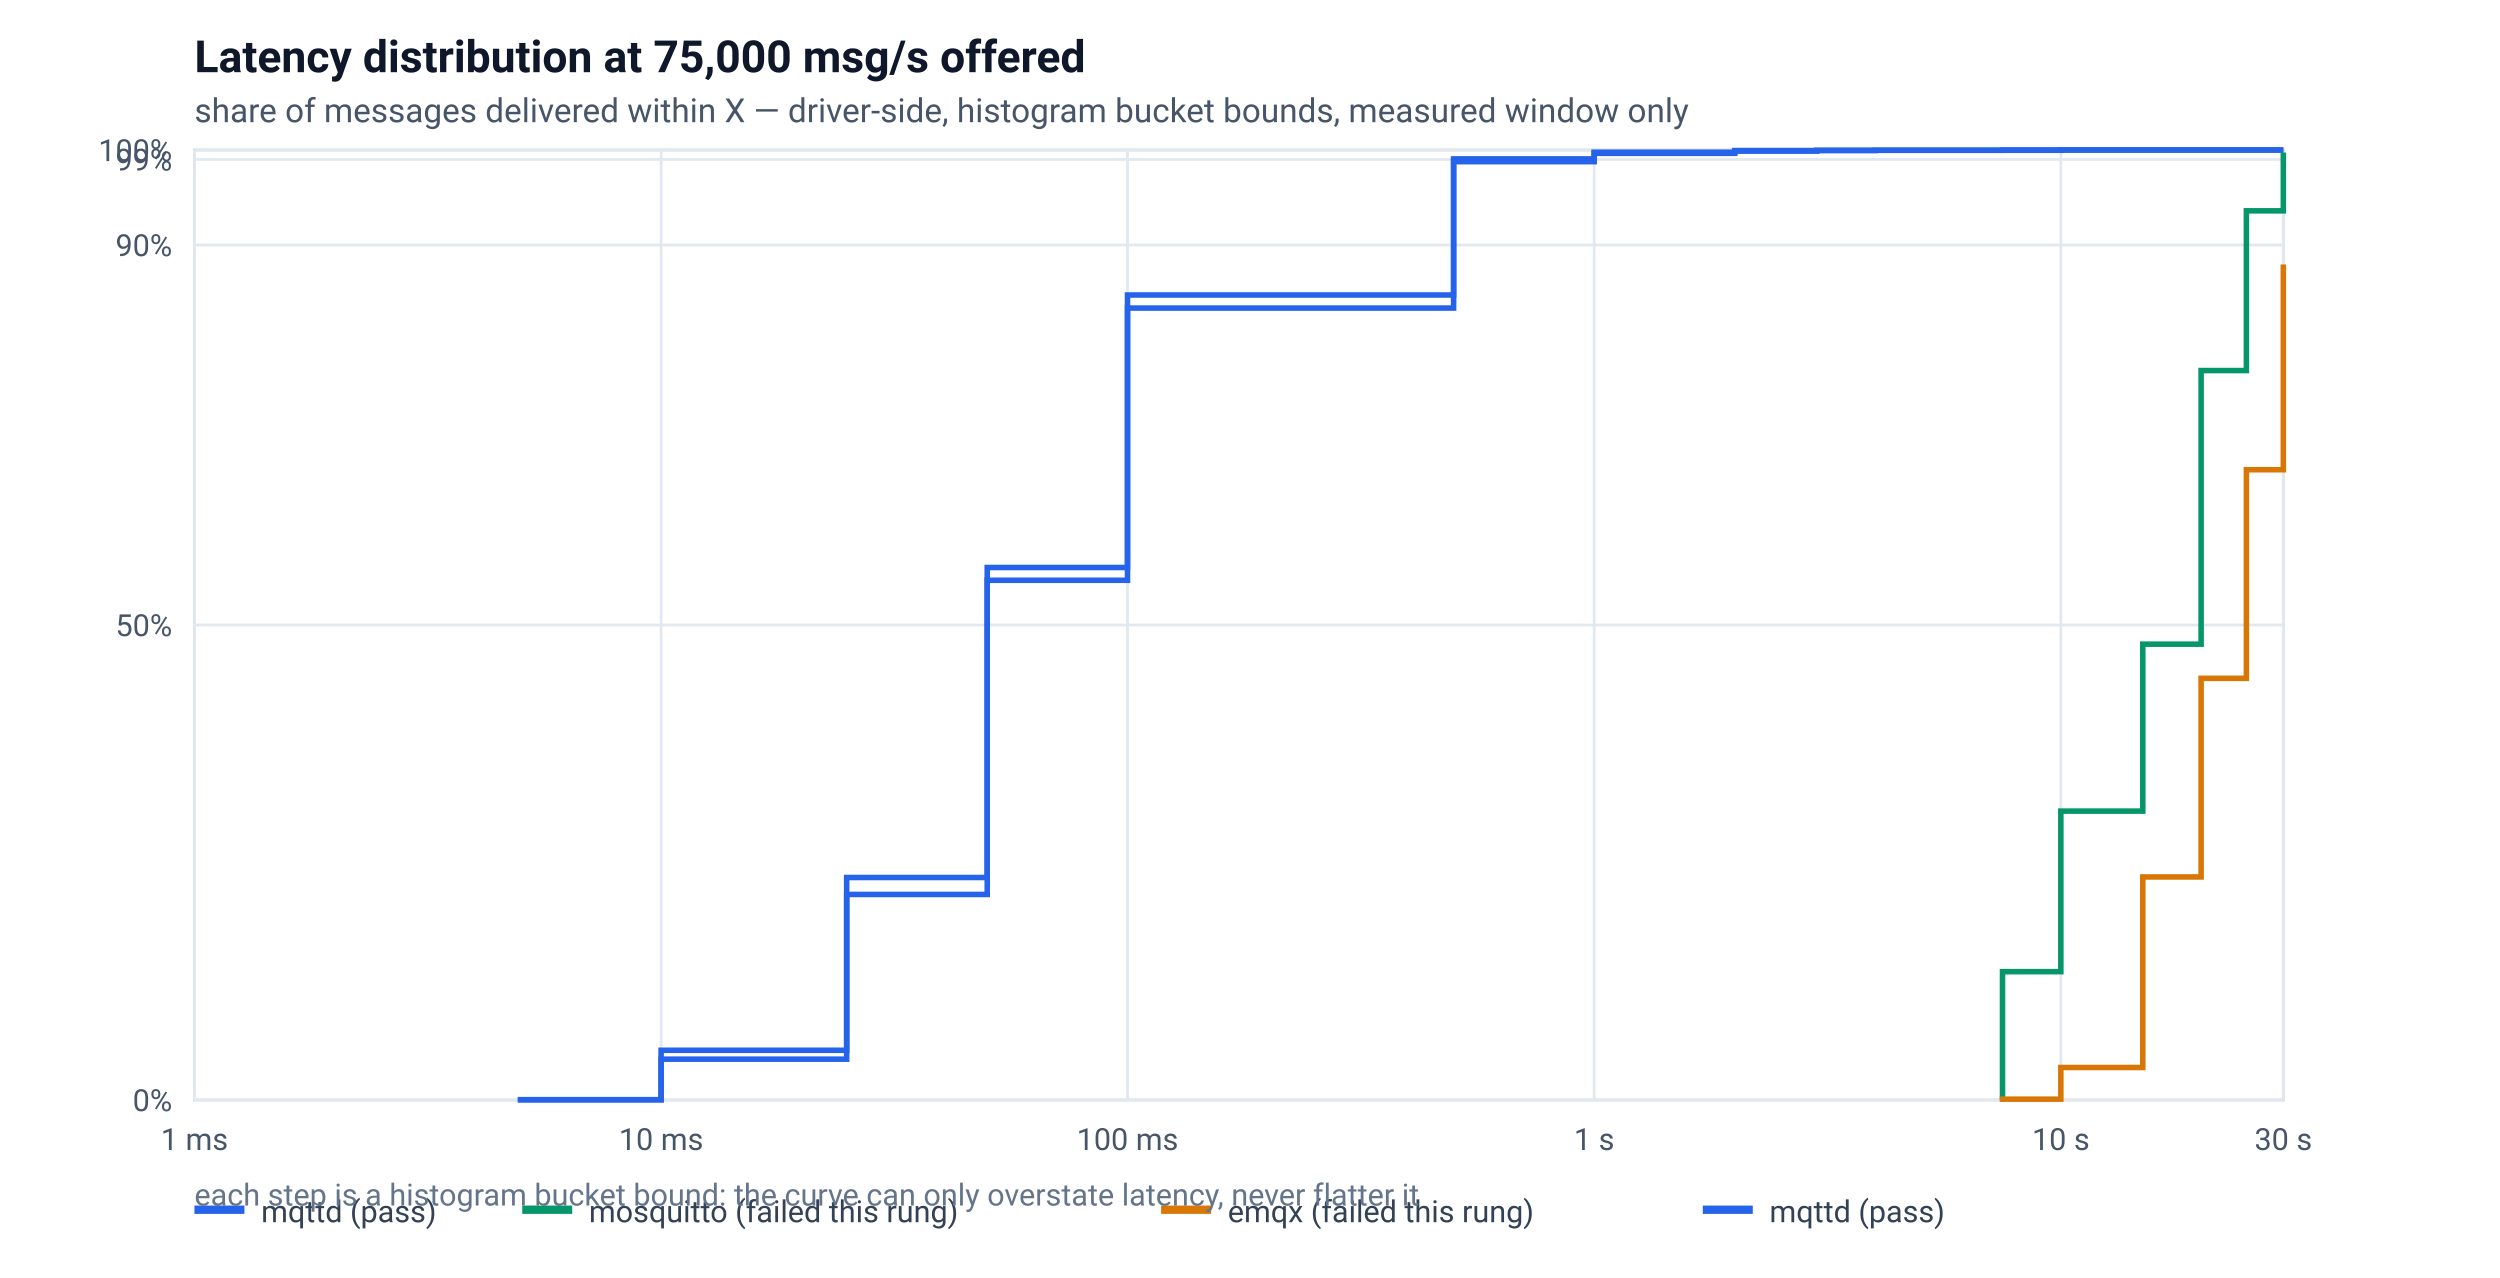
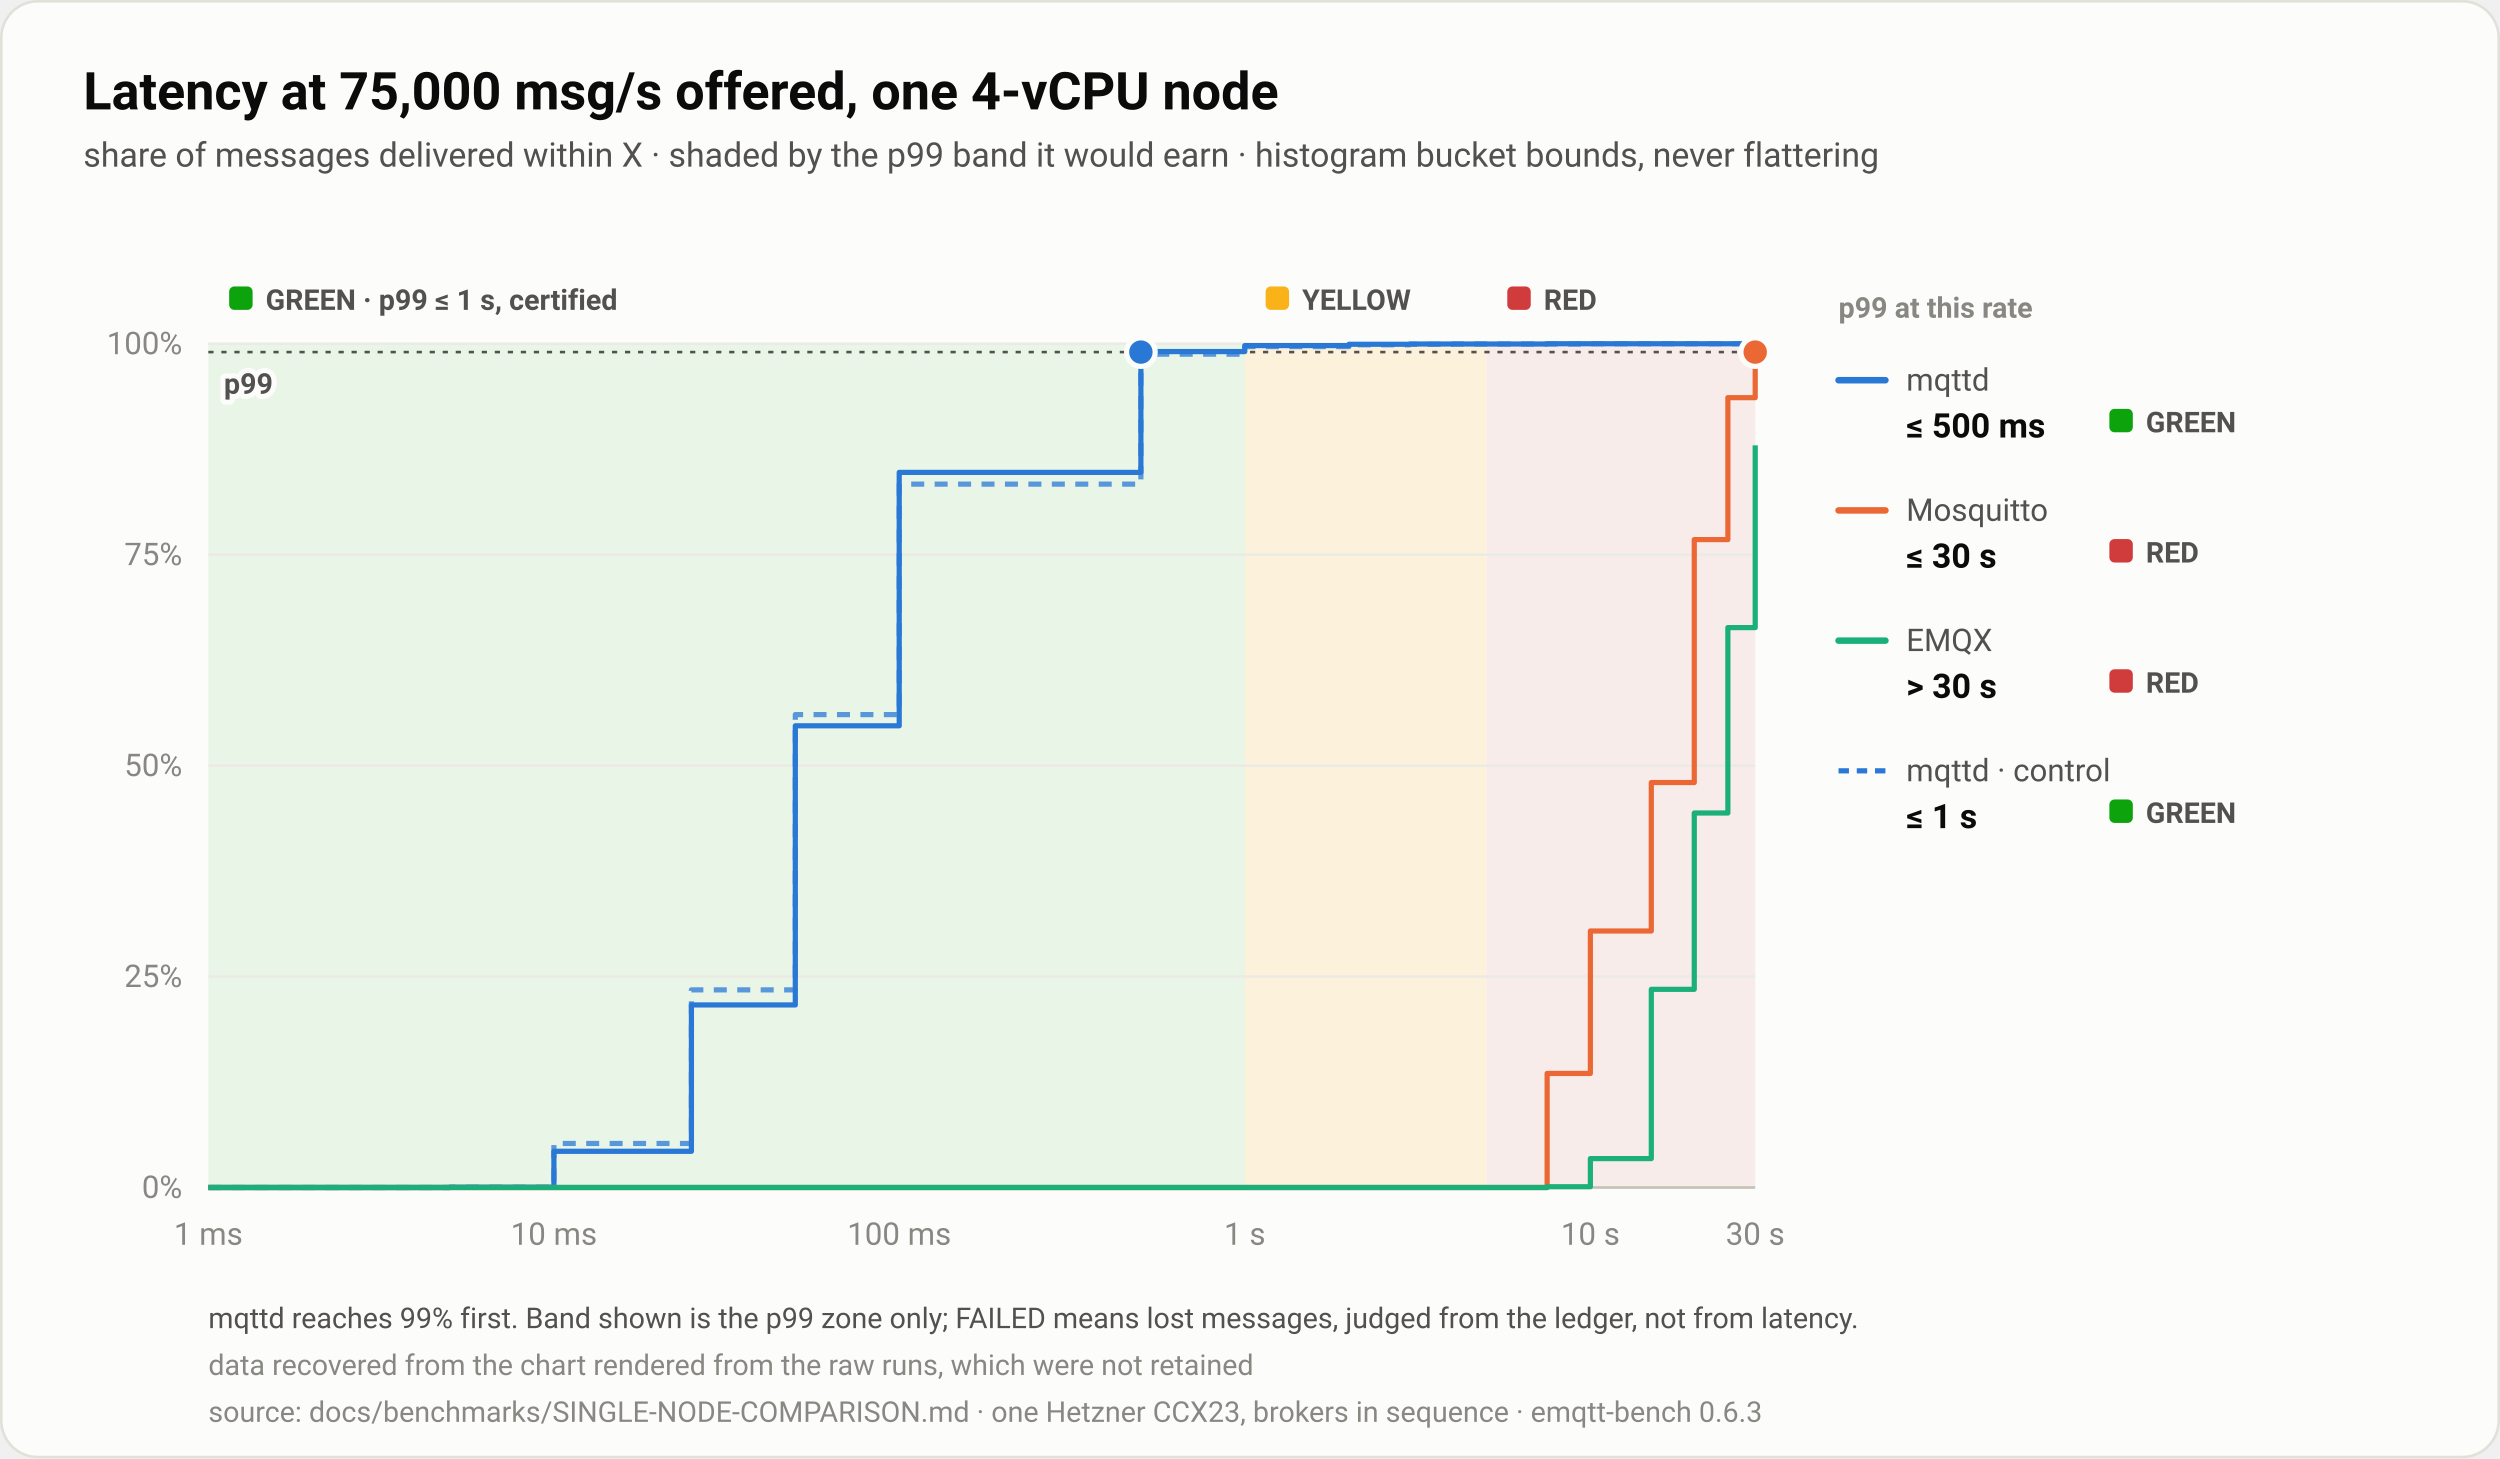
- <svg xmlns="http://www.w3.org/2000/svg" viewBox="0 0 900 460" width="900" height="460" font-family="system-ui,-apple-system,Segoe UI,Roboto,sans-serif" role="img" aria-label="Latency distribution at 75,000 msg/s offered">
-   <rect width="900" height="460" fill="#ffffff" />
-   <text x="70" y="26" font-size="16" font-weight="600" fill="#0f172a">Latency distribution at 75,000 msg/s offered</text>
-   <text x="70" y="44" font-size="12" fill="#475569">share of messages delivered within X — driver-side, histogram bucket bounds, measured window only</text>
-   <rect x="70" y="54" width="752" height="342" fill="none" stroke="#cbd5e1" />
-   <line x1="70.0" y1="54" x2="70.0" y2="396" stroke="#e2e8f0" />
-   <text x="70.0" y="414" font-size="11" fill="#475569" text-anchor="middle">1 ms</text>
-   <line x1="238.0" y1="54" x2="238.0" y2="396" stroke="#e2e8f0" />
-   <text x="238.0" y="414" font-size="11" fill="#475569" text-anchor="middle">10 ms</text>
-   <line x1="405.9" y1="54" x2="405.9" y2="396" stroke="#e2e8f0" />
-   <text x="405.9" y="414" font-size="11" fill="#475569" text-anchor="middle">100 ms</text>
-   <line x1="573.9" y1="54" x2="573.9" y2="396" stroke="#e2e8f0" />
-   <text x="573.9" y="414" font-size="11" fill="#475569" text-anchor="middle">1 s</text>
-   <line x1="741.9" y1="54" x2="741.9" y2="396" stroke="#e2e8f0" />
-   <text x="741.9" y="414" font-size="11" fill="#475569" text-anchor="middle">10 s</text>
-   <line x1="822.0" y1="54" x2="822.0" y2="396" stroke="#e2e8f0" />
-   <text x="822.0" y="414" font-size="11" fill="#475569" text-anchor="middle">30 s</text>
-   <line x1="70" y1="396.0" x2="822" y2="396.0" stroke="#e2e8f0" />
-   <text x="62" y="400.0" font-size="11" fill="#475569" text-anchor="end">0%</text>
-   <line x1="70" y1="225.0" x2="822" y2="225.0" stroke="#e2e8f0" />
-   <text x="62" y="229.0" font-size="11" fill="#475569" text-anchor="end">50%</text>
-   <line x1="70" y1="88.2" x2="822" y2="88.2" stroke="#e2e8f0" />
-   <text x="62" y="92.2" font-size="11" fill="#475569" text-anchor="end">90%</text>
-   <line x1="70" y1="57.4" x2="822" y2="57.4" stroke="#e2e8f0" />
-   <text x="62" y="61.4" font-size="11" fill="#475569" text-anchor="end">99%</text>
-   <line x1="70" y1="54.0" x2="822" y2="54.0" stroke="#e2e8f0" />
-   <text x="62" y="58.0" font-size="11" fill="#475569" text-anchor="end">100%</text>
-   <path d="M187.4,396.0 L187.4,395.9 L238.0,395.9 L238.0,381.3 L304.8,381.3 L304.8,322.0 L355.4,322.0 L355.4,208.9 L405.9,208.9 L405.9,106.2 L523.3,106.2 L523.3,57.2 L573.9,57.2 L573.9,54.8 L624.5,54.8 L624.5,54.2 L654.0,54.2 L654.0,54.1 L675.0,54.1 L675.0,54.1 L691.3,54.1 L691.3,54.1 L720.9,54.1 L720.9,54.0 L741.9,54.0 L741.9,54.0 L771.4,54.0 L771.4,54.0 L792.4,54.0 L792.4,54.0 L808.7,54.0 L808.7,54.0 L822.0,54.0 L822.0,54.0" fill="none" stroke="#2563eb" stroke-width="2" />
-   <path d="M720.9,396.0 L720.9,349.8 L741.9,349.8 L741.9,292.0 L771.4,292.0 L771.4,231.9 L792.4,231.9 L792.4,133.4 L808.7,133.4 L808.7,75.9 L822.0,75.9 L822.0,54.9" fill="none" stroke="#059669" stroke-width="2" />
-   <path d="M720.9,396.0 L720.9,395.7 L741.9,395.7 L741.9,384.3 L771.4,384.3 L771.4,315.7 L792.4,315.7 L792.4,244.2 L808.7,244.2 L808.7,169.1 L822.0,169.1 L822.0,95.2" fill="none" stroke="#d97706" stroke-width="2" />
-   <path d="M187.4,396.0 L187.4,395.9 L238.0,395.9 L238.0,378.1 L304.8,378.1 L304.8,315.9 L355.4,315.9 L355.4,204.3 L405.9,204.3 L405.9,110.9 L523.3,110.9 L523.3,58.2 L573.9,58.2 L573.9,55.2 L624.5,55.2 L624.5,54.4 L654.0,54.4 L654.0,54.2 L675.0,54.2 L675.0,54.1 L691.3,54.1 L691.3,54.1 L720.9,54.1 L720.9,54.1 L741.9,54.1 L741.9,54.0 L771.4,54.0 L771.4,54.0 L792.4,54.0 L792.4,54.0 L808.7,54.0 L808.7,54.0 L822.0,54.0 L822.0,54.0" fill="none" stroke="#2563eb" stroke-width="2" />
-   <rect x="70" y="434" width="18" height="3" fill="#2563eb" />
-   <text x="94" y="440" font-size="11" fill="#334155">mqttd (pass)</text>
-   <rect x="188" y="434" width="18" height="3" fill="#059669" />
-   <text x="212" y="440" font-size="11" fill="#334155">mosquitto (failed this rung)</text>
-   <rect x="418" y="434" width="18" height="3" fill="#d97706" />
-   <text x="442" y="440" font-size="11" fill="#334155">emqx (failed this rung)</text>
-   <rect x="613" y="434" width="18" height="3" fill="#2563eb" />
-   <text x="637" y="440" font-size="11" fill="#334155">mqttd (pass)</text>
-   <text x="70" y="434" font-size="11" fill="#64748b">each step is a histogram bucket bound: the curve can only overstate latency, never flatter it</text>
+ <svg xmlns="http://www.w3.org/2000/svg" viewBox="0 0 960 560" width="960" height="560" role="img" aria-labelledby="t d">
+   <style>text{font-family:system-ui,-apple-system,"Segoe UI",Roboto,sans-serif;font-kerning:normal}.num{font-variant-numeric:tabular-nums}.f-surface{fill:#fcfcfb}.k-surface{stroke:#fcfcfb}.f-border{fill:#e1e0d9}.k-border{stroke:#e1e0d9}.f-ink{fill:#0b0b0b}.k-ink{stroke:#0b0b0b}.f-ink2{fill:#52514e}.k-ink2{stroke:#52514e}.f-muted{fill:#898781}.k-muted{stroke:#898781}.f-grid{fill:#eceae4}.k-grid{stroke:#eceae4}.f-axis{fill:#c3c2b7}.k-axis{stroke:#c3c2b7}.f-good{fill:#0ca30c}.k-good{stroke:#0ca30c}.f-warn{fill:#fab219}.k-warn{stroke:#fab219}.f-crit{fill:#d03b3b}.k-crit{stroke:#d03b3b}.f-ghost{fill:#898781}.k-ghost{stroke:#898781}.f-s1{fill:#2a78d6}.k-s1{stroke:#2a78d6}.f-s2{fill:#eb6834}.k-s2{stroke:#eb6834}.f-s3{fill:#1baf7a}.k-s3{stroke:#1baf7a}.f-s4{fill:#4a3aa7}.k-s4{stroke:#4a3aa7}@media (prefers-color-scheme:dark){.f-surface{fill:#1a1a19}.k-surface{stroke:#1a1a19}.f-border{fill:#2c2c2a}.k-border{stroke:#2c2c2a}.f-ink{fill:#ffffff}.k-ink{stroke:#ffffff}.f-ink2{fill:#c3c2b7}.k-ink2{stroke:#c3c2b7}.f-muted{fill:#898781}.k-muted{stroke:#898781}.f-grid{fill:#262624}.k-grid{stroke:#262624}.f-axis{fill:#383835}.k-axis{stroke:#383835}.f-good{fill:#0ca30c}.k-good{stroke:#0ca30c}.f-warn{fill:#fab219}.k-warn{stroke:#fab219}.f-crit{fill:#d03b3b}.k-crit{stroke:#d03b3b}.f-ghost{fill:#6f6e69}.k-ghost{stroke:#6f6e69}.f-s1{fill:#3987e5}.k-s1{stroke:#3987e5}.f-s2{fill:#d95926}.k-s2{stroke:#d95926}.f-s3{fill:#199e70}.k-s3{stroke:#199e70}.f-s4{fill:#9085e9}.k-s4{stroke:#9085e9}}</style>
+   <rect x="0.5" y="0.5" width="959" height="559" rx="14" class="f-surface k-border" />
+   <text x="32" y="42" font-size="20" font-weight="650" class="f-ink">Latency at 75,000 msg/s offered, one 4-vCPU node</text>
+   <text x="32" y="64" font-size="13" class="f-ink2">share of messages delivered within X · shaded by the p99 band it would earn · histogram bucket bounds, never flattering</text>
+   <rect x="80.0" y="132" width="398.0" height="324" class="f-good" fill-opacity="0.08" />
+   <rect x="88.0" y="110.0" width="9" height="9" rx="2" class="f-good" />
+   <text x="102.0" y="119.0" font-size="11" font-weight="600" text-anchor="start" class="f-ink2">GREEN · p99 ≤ 1 s, certified</text>
+   <rect x="478.0" y="132" width="92.7" height="324" class="f-warn" fill-opacity="0.14" />
+   <rect x="486.0" y="110.0" width="9" height="9" rx="2" class="f-warn" />
+   <text x="500.0" y="119.0" font-size="11" font-weight="600" text-anchor="start" class="f-ink2">YELLOW</text>
+   <rect x="570.8" y="132" width="103.2" height="324" class="f-crit" fill-opacity="0.08" />
+   <rect x="578.8" y="110.0" width="9" height="9" rx="2" class="f-crit" />
+   <text x="592.8" y="119.0" font-size="11" font-weight="600" text-anchor="start" class="f-ink2">RED</text>
+   <line x1="80.0" y1="456.0" x2="674.0" y2="456.0" class="k-axis" stroke-width="1" />
+   <text x="70.0" y="460.0" font-size="12" text-anchor="end" class="f-muted num">0%</text>
+   <line x1="80.0" y1="375.0" x2="674.0" y2="375.0" class="k-grid" stroke-width="1" />
+   <text x="70.0" y="379.0" font-size="12" text-anchor="end" class="f-muted num">25%</text>
+   <line x1="80.0" y1="294.0" x2="674.0" y2="294.0" class="k-grid" stroke-width="1" />
+   <text x="70.0" y="298.0" font-size="12" text-anchor="end" class="f-muted num">50%</text>
+   <line x1="80.0" y1="213.0" x2="674.0" y2="213.0" class="k-grid" stroke-width="1" />
+   <text x="70.0" y="217.0" font-size="12" text-anchor="end" class="f-muted num">75%</text>
+   <line x1="80.0" y1="132.0" x2="674.0" y2="132.0" class="k-grid" stroke-width="1" />
+   <text x="70.0" y="136.0" font-size="12" text-anchor="end" class="f-muted num">100%</text>
+   <text x="80.0" y="478.0" font-size="12" text-anchor="middle" class="f-muted">1 ms</text>
+   <text x="212.7" y="478.0" font-size="12" text-anchor="middle" class="f-muted">10 ms</text>
+   <text x="345.3" y="478.0" font-size="12" text-anchor="middle" class="f-muted">100 ms</text>
+   <text x="478.0" y="478.0" font-size="12" text-anchor="middle" class="f-muted">1 s</text>
+   <text x="610.7" y="478.0" font-size="12" text-anchor="middle" class="f-muted">10 s</text>
+   <text x="674.0" y="478.0" font-size="12" text-anchor="middle" class="f-muted">30 s</text>
+   <line x1="80.0" y1="135.2" x2="674.0" y2="135.2" class="k-ink2" stroke-width="1" stroke-dasharray="2 3" />
+   <text x="86.0" y="151.2" font-size="11" font-weight="600" text-anchor="start" class="f-ink2 k-surface" stroke-width="4" paint-order="stroke" stroke-linejoin="round">p99</text>
+   <path d="M80.0,456.0 L172.7,456.0 L172.7,455.9 L212.7,455.9 L212.7,439.1 L265.5,439.1 L265.5,380.1 L305.4,380.1 L305.4,274.4 L345.3,274.4 L345.3,185.9 L438.1,185.9 L438.1,136.0 L478.0,136.0 L478.0,133.1 L518.0,133.1 L518.0,132.4 L541.3,132.4 L541.3,132.2 L557.9,132.2 L557.9,132.1 L570.8,132.1 L570.8,132.1 L594.1,132.1 L594.1,132.1 L610.7,132.1 L610.7,132.0 L634.1,132.0 L634.1,132.0 L650.6,132.0 L650.6,132.0 L663.5,132.0 L663.5,132.0 L674.0,132.0 L674.0,132.0 L674.0,132.0" fill="none" class="k-s1" stroke-width="2" stroke-linejoin="round" stroke-dasharray="5 4" stroke-opacity="0.75" />
+   <path d="M80.0,456.0 L172.7,456.0 L172.7,455.9 L212.7,455.9 L212.7,442.1 L265.5,442.1 L265.5,385.9 L305.4,385.9 L305.4,278.7 L345.3,278.7 L345.3,181.4 L438.1,181.4 L438.1,135.0 L478.0,135.0 L478.0,132.7 L518.0,132.7 L518.0,132.2 L541.3,132.2 L541.3,132.1 L557.9,132.1 L557.9,132.1 L570.8,132.1 L570.8,132.1 L594.1,132.1 L594.1,132.0 L610.7,132.0 L610.7,132.0 L634.1,132.0 L634.1,132.0 L650.6,132.0 L650.6,132.0 L663.5,132.0 L663.5,132.0 L674.0,132.0 L674.0,132.0 L674.0,132.0" fill="none" class="k-s1" stroke-width="2" stroke-linejoin="round" />
+   <path d="M80.0,456.0 L594.1,456.0 L594.1,412.2 L610.7,412.2 L610.7,357.5 L634.1,357.5 L634.1,300.5 L650.6,300.5 L650.6,207.2 L663.5,207.2 L663.5,152.7 L674.0,152.7 L674.0,132.8 L674.0,132.8" fill="none" class="k-s2" stroke-width="2" stroke-linejoin="round" />
+   <path d="M80.0,456.0 L594.1,456.0 L594.1,455.7 L610.7,455.7 L610.7,444.9 L634.1,444.9 L634.1,379.9 L650.6,379.9 L650.6,312.2 L663.5,312.2 L663.5,241.0 L674.0,241.0 L674.0,171.0 L674.0,171.0" fill="none" class="k-s3" stroke-width="2" stroke-linejoin="round" />
+   <circle cx="438.1" cy="135.2" r="5.5" class="f-s1 k-surface" stroke-width="2" />
+   <circle cx="674.0" cy="135.2" r="5.5" class="f-s2 k-surface" stroke-width="2" />
+   <text x="706.0" y="122.0" font-size="11" font-weight="600" text-anchor="start" class="f-muted">p99 at this rate</text>
+   <line x1="706.0" y1="146.0" x2="724.0" y2="146.0" class="k-s1" stroke-width="2.5" stroke-linecap="round" />
+   <text x="732.0" y="150.0" font-size="12" text-anchor="start" class="f-ink2">mqttd</text>
+   <text x="732.0" y="168.0" font-size="13" font-weight="650" text-anchor="start" class="f-ink num">≤ 500 ms</text>
+   <rect x="810.0" y="157.0" width="9" height="9" rx="2" class="f-good" />
+   <text x="824.0" y="166.0" font-size="11" font-weight="600" text-anchor="start" class="f-ink2">GREEN</text>
+   <line x1="706.0" y1="196.0" x2="724.0" y2="196.0" class="k-s2" stroke-width="2.5" stroke-linecap="round" />
+   <text x="732.0" y="200.0" font-size="12" text-anchor="start" class="f-ink2">Mosquitto</text>
+   <text x="732.0" y="218.0" font-size="13" font-weight="650" text-anchor="start" class="f-ink num">≤ 30 s</text>
+   <rect x="810.0" y="207.0" width="9" height="9" rx="2" class="f-crit" />
+   <text x="824.0" y="216.0" font-size="11" font-weight="600" text-anchor="start" class="f-ink2">RED</text>
+   <line x1="706.0" y1="246.0" x2="724.0" y2="246.0" class="k-s3" stroke-width="2.5" stroke-linecap="round" />
+   <text x="732.0" y="250.0" font-size="12" text-anchor="start" class="f-ink2">EMQX</text>
+   <text x="732.0" y="268.0" font-size="13" font-weight="650" text-anchor="start" class="f-ink num">&gt; 30 s</text>
+   <rect x="810.0" y="257.0" width="9" height="9" rx="2" class="f-crit" />
+   <text x="824.0" y="266.0" font-size="11" font-weight="600" text-anchor="start" class="f-ink2">RED</text>
+   <line x1="706.0" y1="296.0" x2="724.0" y2="296.0" class="k-s1" stroke-width="2" stroke-dasharray="4 3" />
+   <text x="732.0" y="300.0" font-size="12" text-anchor="start" class="f-ink2">mqttd · control</text>
+   <text x="732.0" y="318.0" font-size="13" font-weight="650" text-anchor="start" class="f-ink num">≤ 1 s</text>
+   <rect x="810.0" y="307.0" width="9" height="9" rx="2" class="f-good" />
+   <text x="824.0" y="316.0" font-size="11" font-weight="600" text-anchor="start" class="f-ink2">GREEN</text>
+   <text x="80.0" y="510.0" font-size="11" text-anchor="start" class="f-ink2">mqttd reaches 99% first. Band shown is the p99 zone only; FAILED means lost messages, judged from the ledger, not from latency.</text>
+   <text x="80.0" y="528.0" font-size="11" text-anchor="start" class="f-muted">data recovered from the chart rendered from the raw runs, which were not retained</text>
+   <text x="80.0" y="546.0" font-size="11" text-anchor="start" class="f-muted">source: docs/benchmarks/SINGLE-NODE-COMPARISON.md · one Hetzner CCX23, brokers in sequence · emqtt-bench 0.6.3</text>
</svg>
